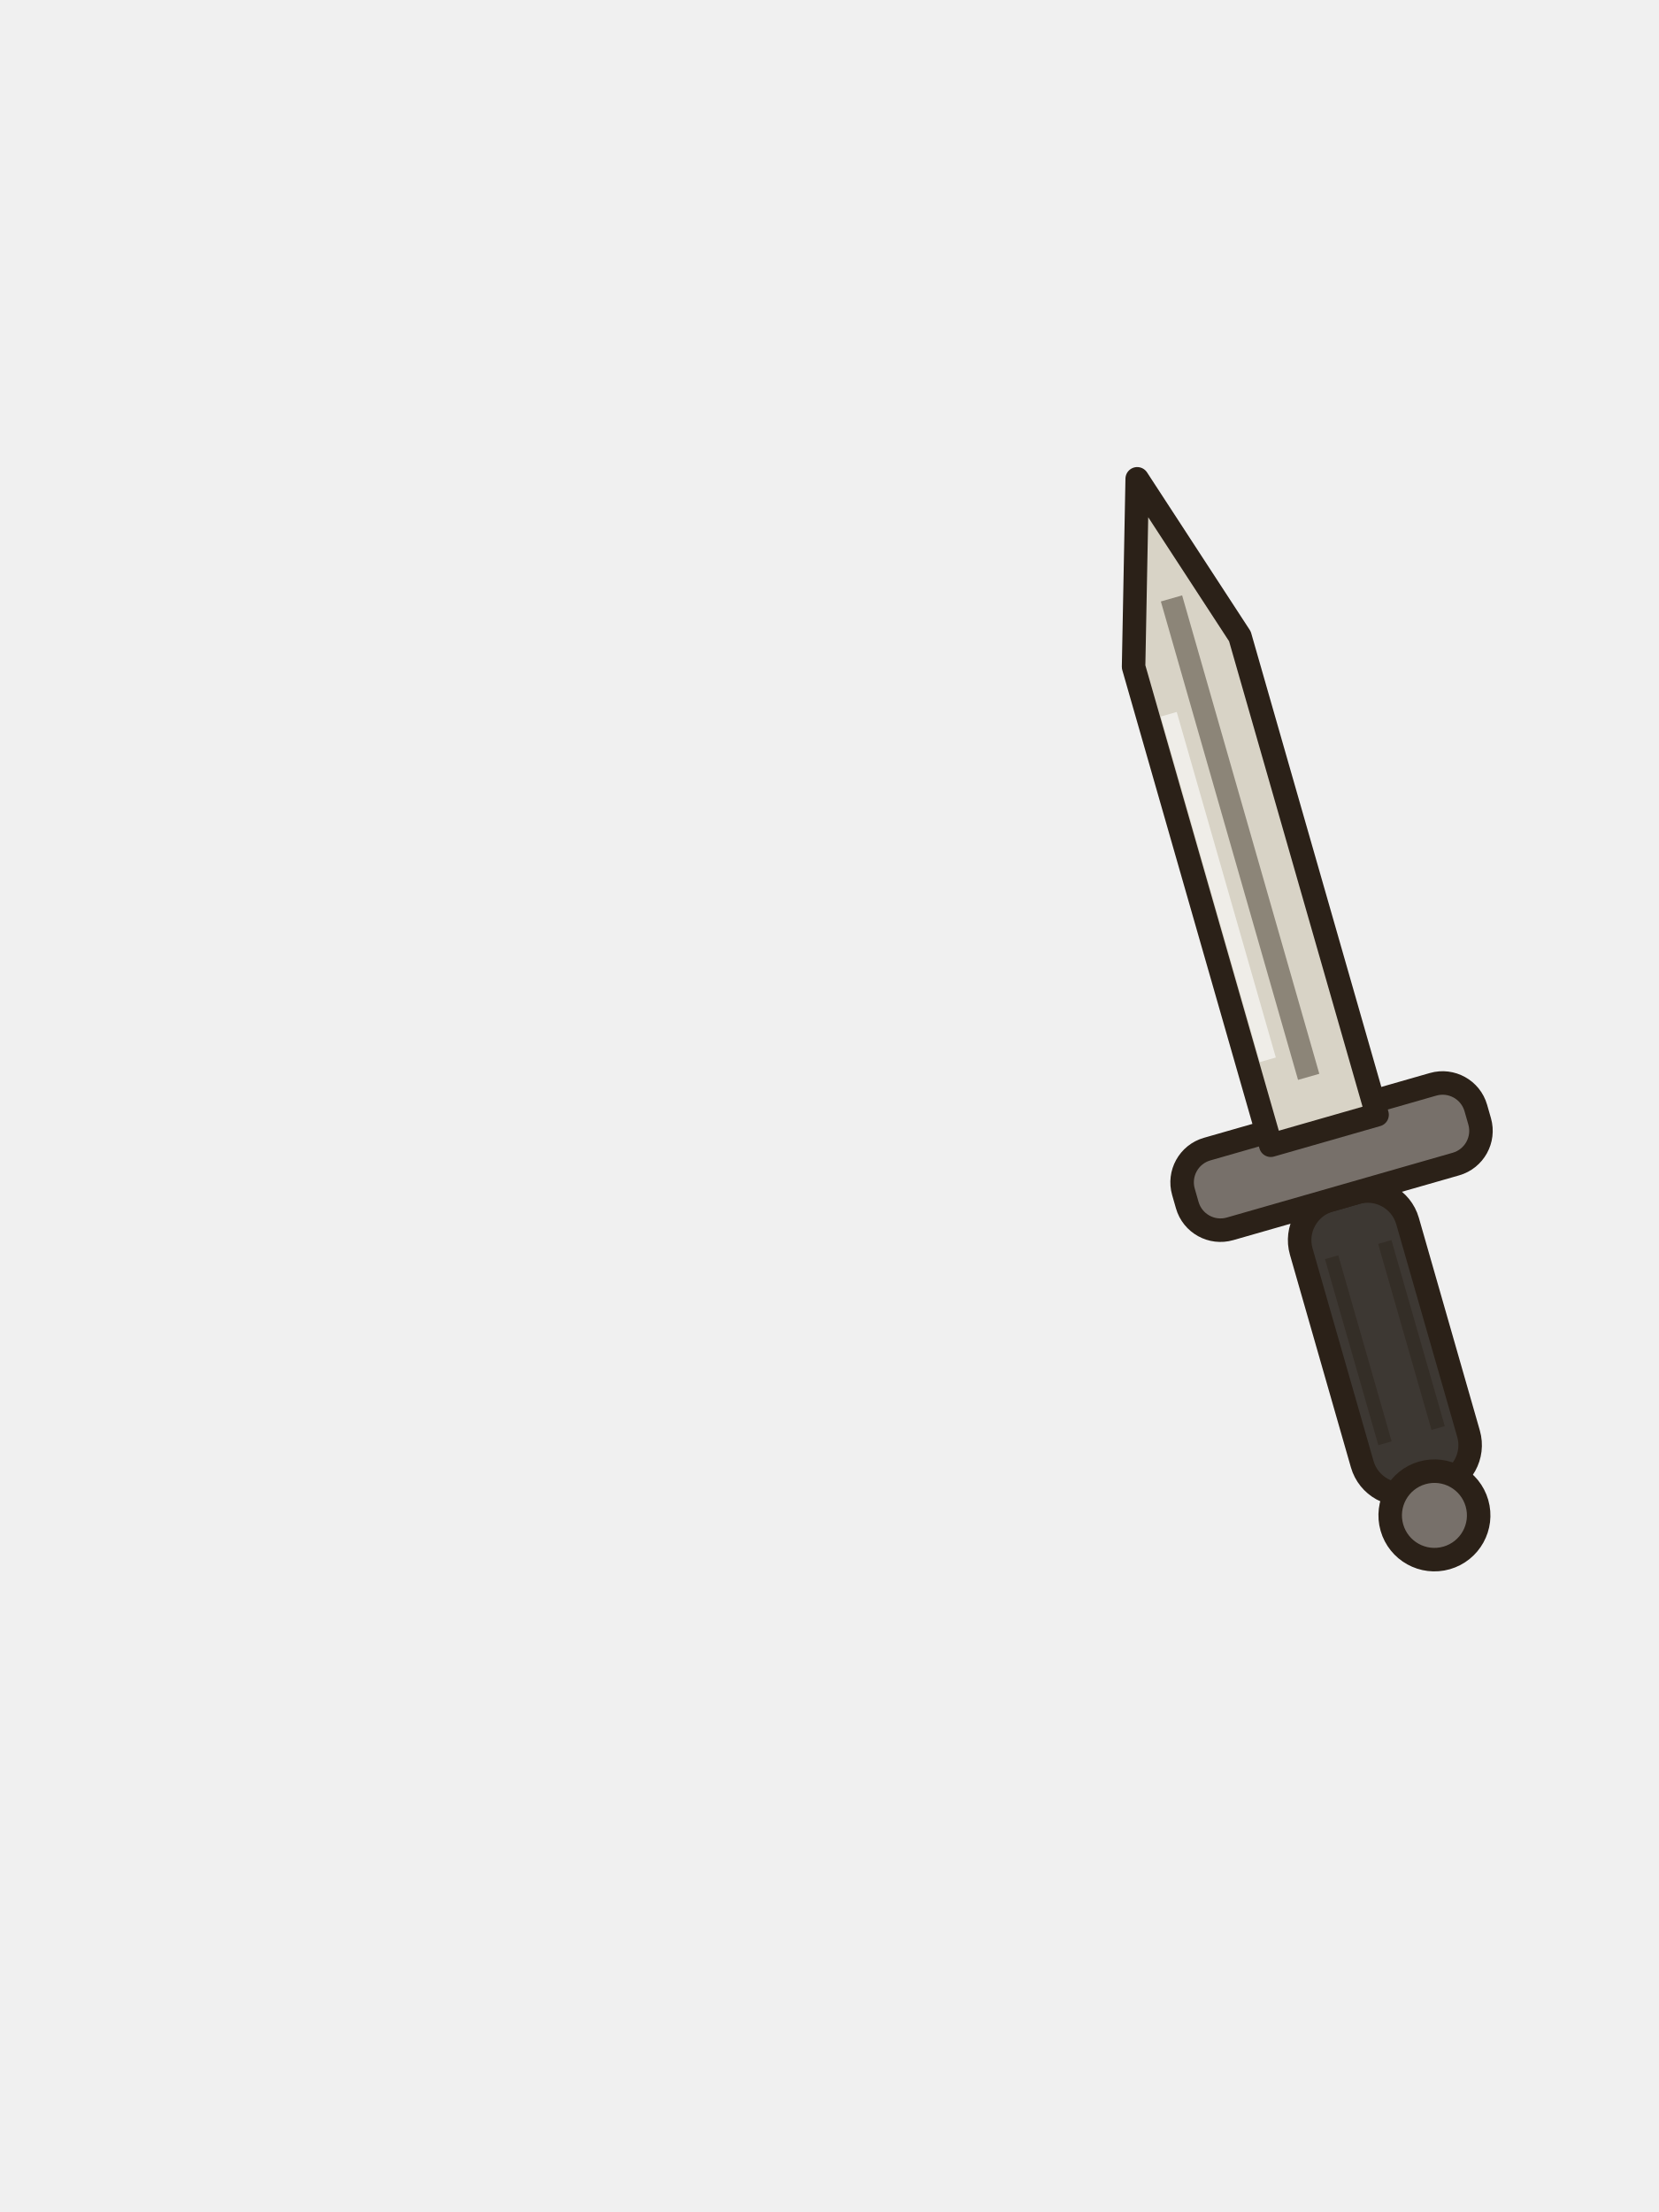
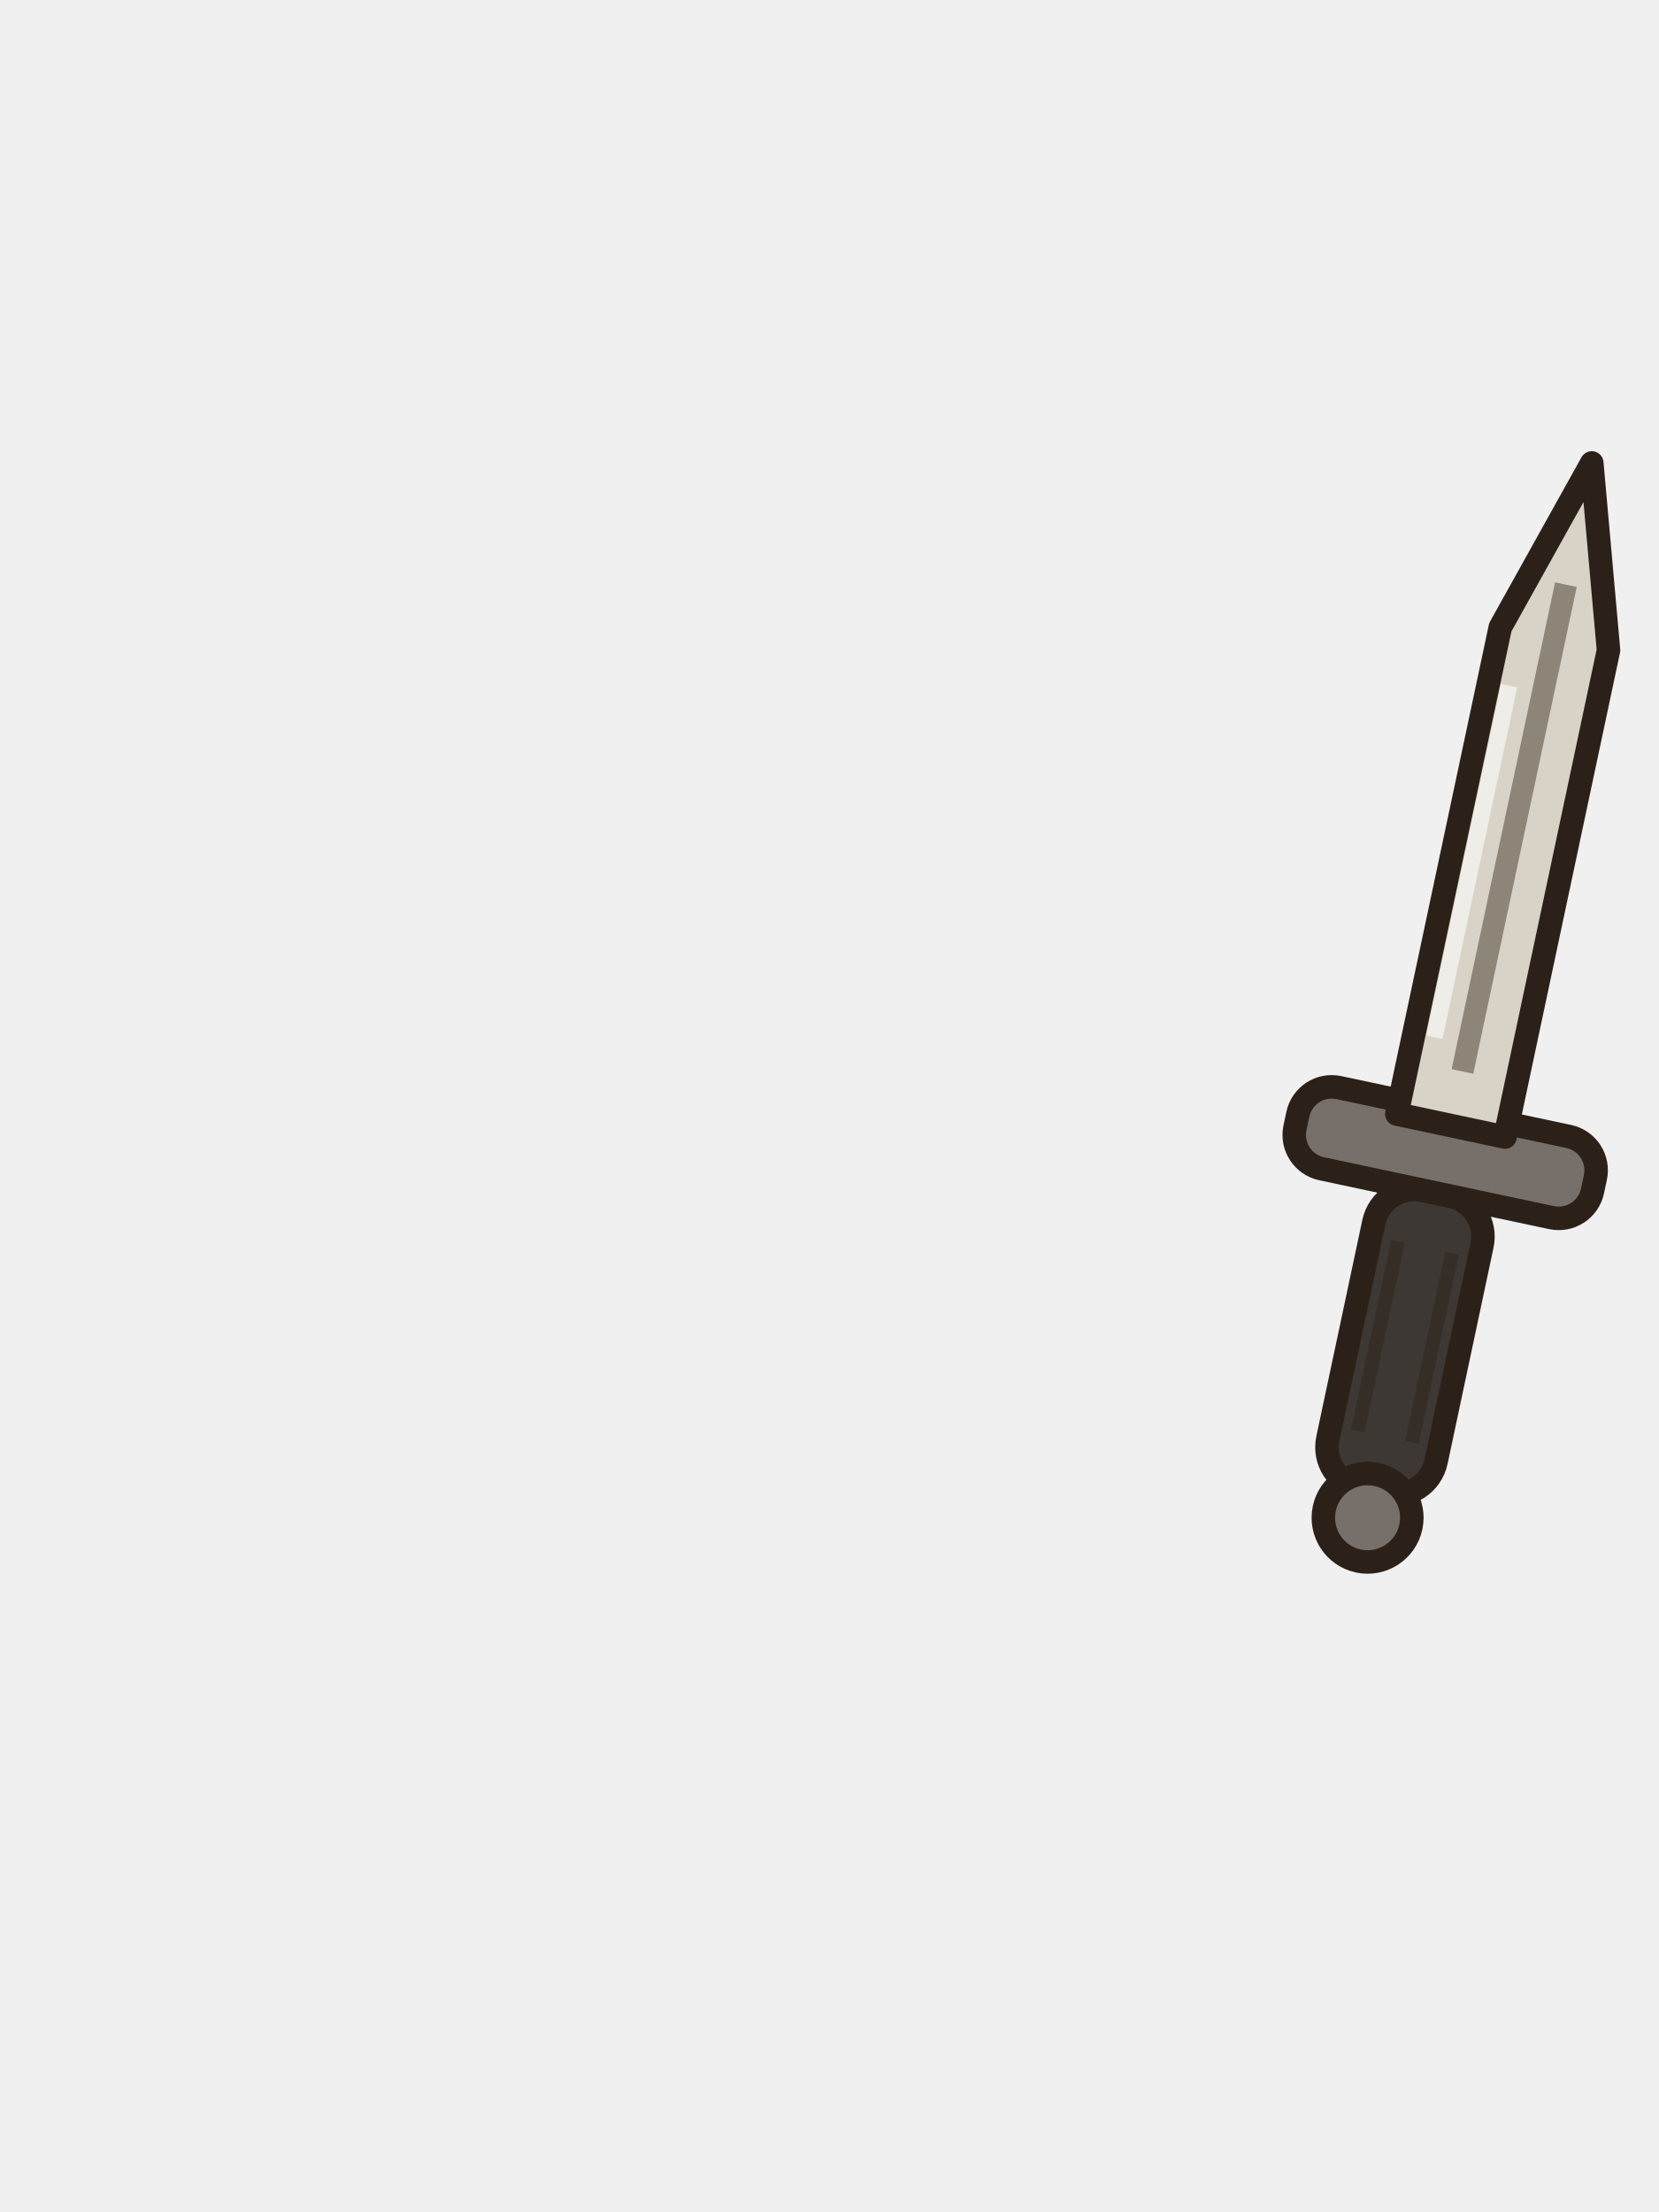
<svg xmlns="http://www.w3.org/2000/svg" width="120" height="160" viewBox="0 0 120 160">
-   <g transform="rotate(-16 101 100)">
+   <g transform="rotate(12 101 100)">
    <rect x="97" y="86" width="8" height="22" rx="3" fill="#3d3833" stroke="#2b2118" stroke-width="1.7" stroke-linejoin="round" stroke-linecap="round" />
    <path d="M99,90 v14 M103,90 v14" stroke="#2b2118" stroke-width="1" opacity=".45" />
    <circle cx="101" cy="110" r="3.2" fill="#77706a" stroke="#2b2118" stroke-width="1.7" stroke-linejoin="round" stroke-linecap="round" />
    <rect x="90" y="80" width="22" height="6" rx="2.5" fill="#77706a" stroke="#2b2118" stroke-width="1.7" stroke-linejoin="round" stroke-linecap="round" />
    <path d="M97,81 v-36 l4,-13 l4,13 v36z" fill="#d8d3c6" stroke="#2b2118" stroke-width="1.7" stroke-linejoin="round" stroke-linecap="round" />
    <path d="M101,77 v-36" stroke="#8c8578" stroke-width="1.6" />
    <path d="M98.5,75 v-26" stroke="#fff" stroke-width="1.2" opacity=".6" />
  </g>
</svg>
